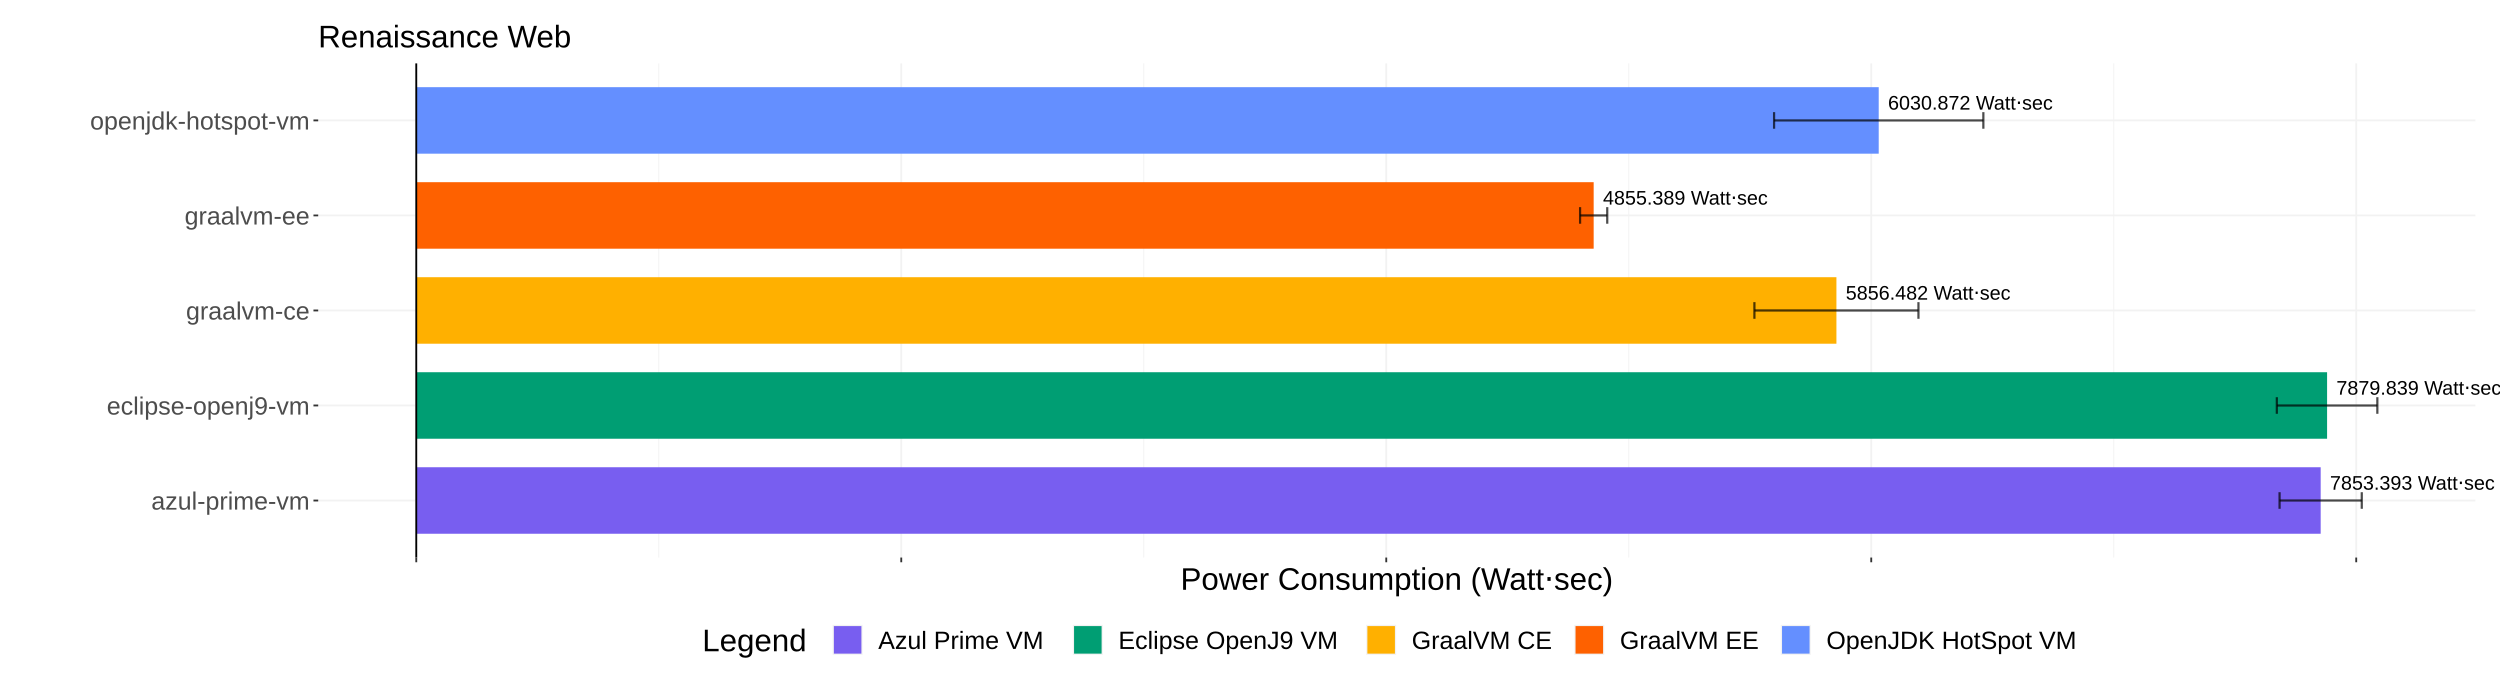
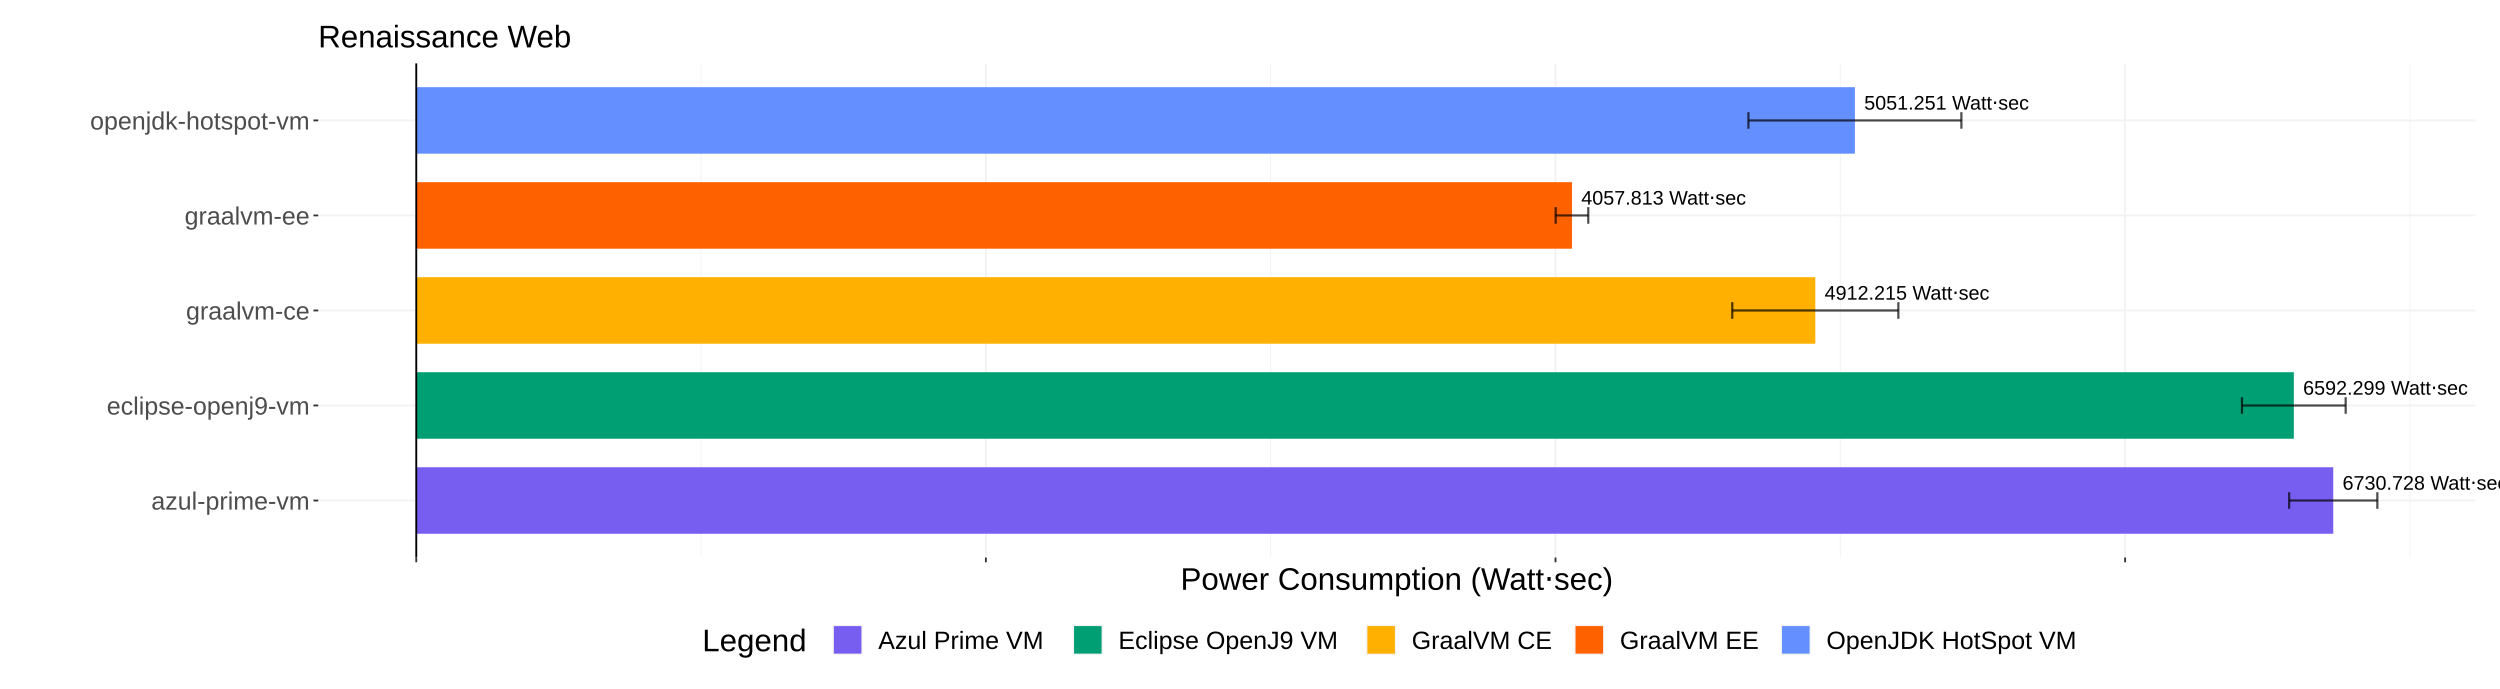
<svg xmlns="http://www.w3.org/2000/svg" class="svglite" width="1440.00pt" height="396.85pt" viewBox="0 0 1440.00 396.85">
  <defs>
    <style type="text/css">
    .svglite line, .svglite polyline, .svglite polygon, .svglite path, .svglite rect, .svglite circle {
      fill: none;
      stroke: #000000;
      stroke-linecap: round;
      stroke-linejoin: round;
      stroke-miterlimit: 10.00;
    }
    .svglite text {
      white-space: pre;
    }
  </style>
  </defs>
  <rect width="100%" height="100%" style="stroke: none; fill: #FFFFFF;" />
  <defs>
    <clipPath id="cpMC4wMHwxNDQwLjAwfDAuMDB8Mzk2Ljg1">
      <rect x="0.00" y="0.00" width="1440.00" height="396.85" />
    </clipPath>
  </defs>
  <g clip-path="url(#cpMC4wMHwxNDQwLjAwfDAuMDB8Mzk2Ljg1)">
    <rect x="0.00" y="0" width="1440.00" height="396.85" style="stroke-width: 1.07; stroke: #FFFFFF; fill: #FFFFFF;" />
    <rect x="183.29" y="36.52" width="1242.54" height="284.61" style="stroke-width: 1.07; stroke: none;" />
-     <polyline points="379.45,321.13 379.45,36.52 " style="stroke-width: 0.53; stroke: #F2F2F2; stroke-linecap: butt;" />
-     <polyline points="658.80,321.13 658.80,36.52 " style="stroke-width: 0.53; stroke: #F2F2F2; stroke-linecap: butt;" />
-     <polyline points="938.15,321.13 938.15,36.52 " style="stroke-width: 0.53; stroke: #F2F2F2; stroke-linecap: butt;" />
-     <polyline points="1217.51,321.13 1217.51,36.52 " style="stroke-width: 0.53; stroke: #F2F2F2; stroke-linecap: butt;" />
+     <polyline points="403.82,321.13 403.82,36.52 " style="stroke-width: 0.53; stroke: #F2F2F2; stroke-linecap: butt;" />
+     <polyline points="731.92,321.13 731.92,36.52 " style="stroke-width: 0.53; stroke: #F2F2F2; stroke-linecap: butt;" />
+     <polyline points="1060.02,321.13 1060.02,36.52 " style="stroke-width: 0.53; stroke: #F2F2F2; stroke-linecap: butt;" />
+     <polyline points="1388.12,321.13 1388.12,36.52 " style="stroke-width: 0.53; stroke: #F2F2F2; stroke-linecap: butt;" />
    <polyline points="183.29,288.29 1425.83,288.29 " style="stroke-width: 1.07; stroke: #F2F2F2; stroke-linecap: butt;" />
    <polyline points="183.29,233.56 1425.83,233.56 " style="stroke-width: 1.07; stroke: #F2F2F2; stroke-linecap: butt;" />
    <polyline points="183.29,178.83 1425.83,178.83 " style="stroke-width: 1.07; stroke: #F2F2F2; stroke-linecap: butt;" />
    <polyline points="183.29,124.09 1425.83,124.09 " style="stroke-width: 1.07; stroke: #F2F2F2; stroke-linecap: butt;" />
    <polyline points="183.29,69.36 1425.83,69.36 " style="stroke-width: 1.07; stroke: #F2F2F2; stroke-linecap: butt;" />
    <polyline points="239.77,321.13 239.77,36.52 " style="stroke-width: 1.07; stroke: #F2F2F2; stroke-linecap: butt;" />
-     <polyline points="519.12,321.13 519.12,36.52 " style="stroke-width: 1.07; stroke: #F2F2F2; stroke-linecap: butt;" />
-     <polyline points="798.48,321.13 798.48,36.52 " style="stroke-width: 1.07; stroke: #F2F2F2; stroke-linecap: butt;" />
-     <polyline points="1077.83,321.13 1077.83,36.52 " style="stroke-width: 1.07; stroke: #F2F2F2; stroke-linecap: butt;" />
-     <polyline points="1357.18,321.13 1357.18,36.52 " style="stroke-width: 1.07; stroke: #F2F2F2; stroke-linecap: butt;" />
-     <rect x="239.77" y="269.13" width="1096.94" height="38.31" style="stroke-width: 1.07; stroke: none; stroke-linecap: butt; stroke-linejoin: miter; fill: #785EF0;" />
-     <rect x="239.77" y="214.40" width="1100.63" height="38.31" style="stroke-width: 1.07; stroke: none; stroke-linecap: butt; stroke-linejoin: miter; fill: #009E73;" />
-     <rect x="239.77" y="159.67" width="818.01" height="38.31" style="stroke-width: 1.07; stroke: none; stroke-linecap: butt; stroke-linejoin: miter; fill: #FFB000;" />
-     <rect x="239.77" y="104.94" width="678.18" height="38.31" style="stroke-width: 1.07; stroke: none; stroke-linecap: butt; stroke-linejoin: miter; fill: #FE6100;" />
-     <rect x="239.77" y="50.21" width="842.37" height="38.31" style="stroke-width: 1.07; stroke: none; stroke-linecap: butt; stroke-linejoin: miter; fill: #648FFF;" />
-     <text x="1342.06" y="282.07" style="font-size: 11.38px; font-family: &quot;Liberation Sans&quot;;" textLength="107.09px" lengthAdjust="spacingAndGlyphs">7853.393 Watt⋅sec</text>
-     <text x="1345.75" y="227.34" style="font-size: 11.38px; font-family: &quot;Liberation Sans&quot;;" textLength="107.09px" lengthAdjust="spacingAndGlyphs">7879.839 Watt⋅sec</text>
-     <text x="1063.14" y="172.61" style="font-size: 11.38px; font-family: &quot;Liberation Sans&quot;;" textLength="107.09px" lengthAdjust="spacingAndGlyphs">5856.482 Watt⋅sec</text>
-     <text x="923.31" y="117.87" style="font-size: 11.38px; font-family: &quot;Liberation Sans&quot;;" textLength="107.09px" lengthAdjust="spacingAndGlyphs">4855.389 Watt⋅sec</text>
-     <text x="1087.50" y="63.14" style="font-size: 11.38px; font-family: &quot;Liberation Sans&quot;;" textLength="107.09px" lengthAdjust="spacingAndGlyphs">6030.872 Watt⋅sec</text>
-     <polyline points="1360.38,293.08 1360.38,283.50 " style="stroke-width: 1.28; stroke: #000000; stroke-opacity: 0.70; stroke-linecap: butt;" />
-     <polyline points="1360.38,288.29 1313.03,288.29 " style="stroke-width: 1.28; stroke: #000000; stroke-opacity: 0.70; stroke-linecap: butt;" />
-     <polyline points="1313.03,293.08 1313.03,283.50 " style="stroke-width: 1.28; stroke: #000000; stroke-opacity: 0.70; stroke-linecap: butt;" />
-     <polyline points="1369.35,238.35 1369.35,228.77 " style="stroke-width: 1.28; stroke: #000000; stroke-opacity: 0.70; stroke-linecap: butt;" />
-     <polyline points="1369.35,233.56 1311.45,233.56 " style="stroke-width: 1.28; stroke: #000000; stroke-opacity: 0.70; stroke-linecap: butt;" />
-     <polyline points="1311.45,238.35 1311.45,228.77 " style="stroke-width: 1.28; stroke: #000000; stroke-opacity: 0.70; stroke-linecap: butt;" />
-     <polyline points="1105.03,183.62 1105.03,174.04 " style="stroke-width: 1.28; stroke: #000000; stroke-opacity: 0.70; stroke-linecap: butt;" />
-     <polyline points="1105.03,178.83 1010.54,178.83 " style="stroke-width: 1.28; stroke: #000000; stroke-opacity: 0.70; stroke-linecap: butt;" />
-     <polyline points="1010.54,183.62 1010.54,174.04 " style="stroke-width: 1.28; stroke: #000000; stroke-opacity: 0.70; stroke-linecap: butt;" />
-     <polyline points="925.77,128.88 925.77,119.30 " style="stroke-width: 1.28; stroke: #000000; stroke-opacity: 0.70; stroke-linecap: butt;" />
-     <polyline points="925.77,124.09 910.13,124.09 " style="stroke-width: 1.28; stroke: #000000; stroke-opacity: 0.70; stroke-linecap: butt;" />
-     <polyline points="910.13,128.88 910.13,119.30 " style="stroke-width: 1.28; stroke: #000000; stroke-opacity: 0.70; stroke-linecap: butt;" />
-     <polyline points="1142.41,74.15 1142.41,64.57 " style="stroke-width: 1.28; stroke: #000000; stroke-opacity: 0.70; stroke-linecap: butt;" />
-     <polyline points="1142.41,69.36 1021.87,69.36 " style="stroke-width: 1.28; stroke: #000000; stroke-opacity: 0.70; stroke-linecap: butt;" />
-     <polyline points="1021.87,74.15 1021.87,64.57 " style="stroke-width: 1.28; stroke: #000000; stroke-opacity: 0.70; stroke-linecap: butt;" />
+     <polyline points="567.87,321.13 567.87,36.52 " style="stroke-width: 1.07; stroke: #F2F2F2; stroke-linecap: butt;" />
+     <polyline points="895.97,321.13 895.97,36.52 " style="stroke-width: 1.07; stroke: #F2F2F2; stroke-linecap: butt;" />
+     <polyline points="1224.07,321.13 1224.07,36.52 " style="stroke-width: 1.07; stroke: #F2F2F2; stroke-linecap: butt;" />
+     <rect x="239.77" y="269.13" width="1104.18" height="38.31" style="stroke-width: 1.07; stroke: none; stroke-linecap: butt; stroke-linejoin: miter; fill: #785EF0;" />
+     <rect x="239.77" y="214.40" width="1081.47" height="38.31" style="stroke-width: 1.07; stroke: none; stroke-linecap: butt; stroke-linejoin: miter; fill: #009E73;" />
+     <rect x="239.77" y="159.67" width="805.85" height="38.31" style="stroke-width: 1.07; stroke: none; stroke-linecap: butt; stroke-linejoin: miter; fill: #FFB000;" />
+     <rect x="239.77" y="104.94" width="665.69" height="38.31" style="stroke-width: 1.07; stroke: none; stroke-linecap: butt; stroke-linejoin: miter; fill: #FE6100;" />
+     <rect x="239.77" y="50.21" width="828.66" height="38.31" style="stroke-width: 1.07; stroke: none; stroke-linecap: butt; stroke-linejoin: miter; fill: #648FFF;" />
+     <text x="1349.30" y="282.07" style="font-size: 11.38px; font-family: &quot;Liberation Sans&quot;;" textLength="107.09px" lengthAdjust="spacingAndGlyphs">6730.728 Watt⋅sec</text>
+     <text x="1326.59" y="227.34" style="font-size: 11.38px; font-family: &quot;Liberation Sans&quot;;" textLength="107.09px" lengthAdjust="spacingAndGlyphs">6592.299 Watt⋅sec</text>
+     <text x="1050.97" y="172.61" style="font-size: 11.38px; font-family: &quot;Liberation Sans&quot;;" textLength="107.09px" lengthAdjust="spacingAndGlyphs">4912.215 Watt⋅sec</text>
+     <text x="910.81" y="117.87" style="font-size: 11.38px; font-family: &quot;Liberation Sans&quot;;" textLength="107.09px" lengthAdjust="spacingAndGlyphs">4057.813 Watt⋅sec</text>
+     <text x="1073.78" y="63.14" style="font-size: 11.38px; font-family: &quot;Liberation Sans&quot;;" textLength="107.09px" lengthAdjust="spacingAndGlyphs">5051.251 Watt⋅sec</text>
+     <polyline points="1369.35,293.08 1369.35,283.50 " style="stroke-width: 1.28; stroke: #000000; stroke-opacity: 0.70; stroke-linecap: butt;" />
+     <polyline points="1369.35,288.29 1318.55,288.29 " style="stroke-width: 1.28; stroke: #000000; stroke-opacity: 0.70; stroke-linecap: butt;" />
+     <polyline points="1318.55,293.08 1318.55,283.50 " style="stroke-width: 1.28; stroke: #000000; stroke-opacity: 0.70; stroke-linecap: butt;" />
+     <polyline points="1351.11,238.35 1351.11,228.77 " style="stroke-width: 1.28; stroke: #000000; stroke-opacity: 0.70; stroke-linecap: butt;" />
+     <polyline points="1351.11,233.56 1291.37,233.56 " style="stroke-width: 1.28; stroke: #000000; stroke-opacity: 0.70; stroke-linecap: butt;" />
+     <polyline points="1291.37,238.35 1291.37,228.77 " style="stroke-width: 1.28; stroke: #000000; stroke-opacity: 0.70; stroke-linecap: butt;" />
+     <polyline points="1093.45,183.62 1093.45,174.04 " style="stroke-width: 1.28; stroke: #000000; stroke-opacity: 0.70; stroke-linecap: butt;" />
+     <polyline points="1093.45,178.83 997.79,178.83 " style="stroke-width: 1.28; stroke: #000000; stroke-opacity: 0.70; stroke-linecap: butt;" />
+     <polyline points="997.79,183.62 997.79,174.04 " style="stroke-width: 1.28; stroke: #000000; stroke-opacity: 0.70; stroke-linecap: butt;" />
+     <polyline points="914.84,128.88 914.84,119.30 " style="stroke-width: 1.28; stroke: #000000; stroke-opacity: 0.70; stroke-linecap: butt;" />
+     <polyline points="914.84,124.09 896.07,124.09 " style="stroke-width: 1.28; stroke: #000000; stroke-opacity: 0.70; stroke-linecap: butt;" />
+     <polyline points="896.07,128.88 896.07,119.30 " style="stroke-width: 1.28; stroke: #000000; stroke-opacity: 0.70; stroke-linecap: butt;" />
+     <polyline points="1129.76,74.15 1129.76,64.57 " style="stroke-width: 1.28; stroke: #000000; stroke-opacity: 0.70; stroke-linecap: butt;" />
+     <polyline points="1129.76,69.36 1007.09,69.36 " style="stroke-width: 1.28; stroke: #000000; stroke-opacity: 0.70; stroke-linecap: butt;" />
+     <polyline points="1007.09,74.15 1007.09,64.57 " style="stroke-width: 1.28; stroke: #000000; stroke-opacity: 0.70; stroke-linecap: butt;" />
    <line x1="239.77" y1="321.13" x2="239.77" y2="36.52" style="stroke-width: 1.07; stroke-linecap: butt;" />
    <text x="178.36" y="293.54" text-anchor="end" style="font-size: 14.40px;fill: #4D4D4D; font-family: &quot;Liberation Sans&quot;;" textLength="103.95px" lengthAdjust="spacingAndGlyphs">azul-prime-vm</text>
    <text x="178.36" y="238.80" text-anchor="end" style="font-size: 14.40px;fill: #4D4D4D; font-family: &quot;Liberation Sans&quot;;" textLength="132.12px" lengthAdjust="spacingAndGlyphs">eclipse-openj9-vm</text>
    <text x="178.36" y="184.07" text-anchor="end" style="font-size: 14.40px;fill: #4D4D4D; font-family: &quot;Liberation Sans&quot;;" textLength="81.19px" lengthAdjust="spacingAndGlyphs">graalvm-ce</text>
    <text x="178.36" y="129.34" text-anchor="end" style="font-size: 14.40px;fill: #4D4D4D; font-family: &quot;Liberation Sans&quot;;" textLength="82.13px" lengthAdjust="spacingAndGlyphs">graalvm-ee</text>
    <text x="178.36" y="74.61" text-anchor="end" style="font-size: 14.40px;fill: #4D4D4D; font-family: &quot;Liberation Sans&quot;;" textLength="144.58px" lengthAdjust="spacingAndGlyphs">openjdk-hotspot-vm</text>
    <polyline points="180.55,288.29 183.29,288.29 " style="stroke-width: 1.07; stroke: #333333; stroke-linecap: butt;" />
    <polyline points="180.55,233.56 183.29,233.56 " style="stroke-width: 1.07; stroke: #333333; stroke-linecap: butt;" />
    <polyline points="180.55,178.83 183.29,178.83 " style="stroke-width: 1.07; stroke: #333333; stroke-linecap: butt;" />
    <polyline points="180.55,124.09 183.29,124.09 " style="stroke-width: 1.07; stroke: #333333; stroke-linecap: butt;" />
    <polyline points="180.55,69.36 183.29,69.36 " style="stroke-width: 1.07; stroke: #333333; stroke-linecap: butt;" />
    <polyline points="239.77,323.87 239.77,321.13 " style="stroke-width: 1.07; stroke: #333333; stroke-linecap: butt;" />
-     <polyline points="519.12,323.87 519.12,321.13 " style="stroke-width: 1.07; stroke: #333333; stroke-linecap: butt;" />
-     <polyline points="798.48,323.87 798.48,321.13 " style="stroke-width: 1.07; stroke: #333333; stroke-linecap: butt;" />
-     <polyline points="1077.83,323.87 1077.83,321.13 " style="stroke-width: 1.07; stroke: #333333; stroke-linecap: butt;" />
-     <polyline points="1357.18,323.87 1357.18,321.13 " style="stroke-width: 1.07; stroke: #333333; stroke-linecap: butt;" />
+     <polyline points="567.87,323.87 567.87,321.13 " style="stroke-width: 1.07; stroke: #333333; stroke-linecap: butt;" />
+     <polyline points="895.97,323.87 895.97,321.13 " style="stroke-width: 1.07; stroke: #333333; stroke-linecap: butt;" />
+     <polyline points="1224.07,323.87 1224.07,321.13 " style="stroke-width: 1.07; stroke: #333333; stroke-linecap: butt;" />
    <text x="804.56" y="339.74" text-anchor="middle" style="font-size: 18.00px; font-family: &quot;Liberation Sans&quot;;" textLength="276.99px" lengthAdjust="spacingAndGlyphs">Power Consumption (Watt⋅sec)</text>
    <rect x="399.04" y="354.44" width="811.04" height="28.24" style="stroke-width: 1.07; stroke: none; fill: #FFFFFF;" />
    <text x="404.52" y="375.12" style="font-size: 18.00px; font-family: &quot;Liberation Sans&quot;;" textLength="66.12px" lengthAdjust="spacingAndGlyphs">Legend</text>
    <rect x="479.60" y="359.92" width="17.28" height="17.28" style="stroke-width: 1.07; stroke: none; fill: #F2F2F2;" />
    <rect x="480.31" y="360.63" width="15.86" height="15.86" style="stroke-width: 1.07; stroke: none; stroke-linecap: butt; stroke-linejoin: miter; fill: #785EF0;" />
    <rect x="617.95" y="359.92" width="17.28" height="17.28" style="stroke-width: 1.07; stroke: none; fill: #F2F2F2;" />
    <rect x="618.66" y="360.63" width="15.86" height="15.86" style="stroke-width: 1.07; stroke: none; stroke-linecap: butt; stroke-linejoin: miter; fill: #009E73;" />
    <rect x="786.90" y="359.92" width="17.28" height="17.28" style="stroke-width: 1.07; stroke: none; fill: #F2F2F2;" />
    <rect x="787.61" y="360.63" width="15.86" height="15.86" style="stroke-width: 1.07; stroke: none; stroke-linecap: butt; stroke-linejoin: miter; fill: #FFB000;" />
    <rect x="906.80" y="359.92" width="17.28" height="17.28" style="stroke-width: 1.07; stroke: none; fill: #F2F2F2;" />
    <rect x="907.51" y="360.63" width="15.86" height="15.86" style="stroke-width: 1.07; stroke: none; stroke-linecap: butt; stroke-linejoin: miter; fill: #FE6100;" />
    <rect x="1025.74" y="359.92" width="17.28" height="17.28" style="stroke-width: 1.07; stroke: none; fill: #F2F2F2;" />
    <rect x="1026.45" y="360.63" width="15.86" height="15.86" style="stroke-width: 1.07; stroke: none; stroke-linecap: butt; stroke-linejoin: miter; fill: #648FFF;" />
    <text x="505.85" y="373.80" style="font-size: 14.40px; font-family: &quot;Liberation Sans&quot;;" textLength="103.13px" lengthAdjust="spacingAndGlyphs">Azul Prime VM</text>
    <text x="644.19" y="373.80" style="font-size: 14.40px; font-family: &quot;Liberation Sans&quot;;" textLength="133.74px" lengthAdjust="spacingAndGlyphs">Eclipse OpenJ9 VM</text>
    <text x="813.15" y="373.80" style="font-size: 14.40px; font-family: &quot;Liberation Sans&quot;;" textLength="84.69px" lengthAdjust="spacingAndGlyphs">GraalVM CE</text>
    <text x="933.05" y="373.80" style="font-size: 14.40px; font-family: &quot;Liberation Sans&quot;;" textLength="83.73px" lengthAdjust="spacingAndGlyphs">GraalVM EE</text>
    <text x="1051.99" y="373.80" style="font-size: 14.40px; font-family: &quot;Liberation Sans&quot;;" textLength="152.61px" lengthAdjust="spacingAndGlyphs">OpenJDK HotSpot VM</text>
    <text x="183.29" y="27.30" style="font-size: 18.00px; font-family: &quot;Liberation Sans&quot;;" textLength="157.34px" lengthAdjust="spacingAndGlyphs">Renaissance Web</text>
  </g>
</svg>
